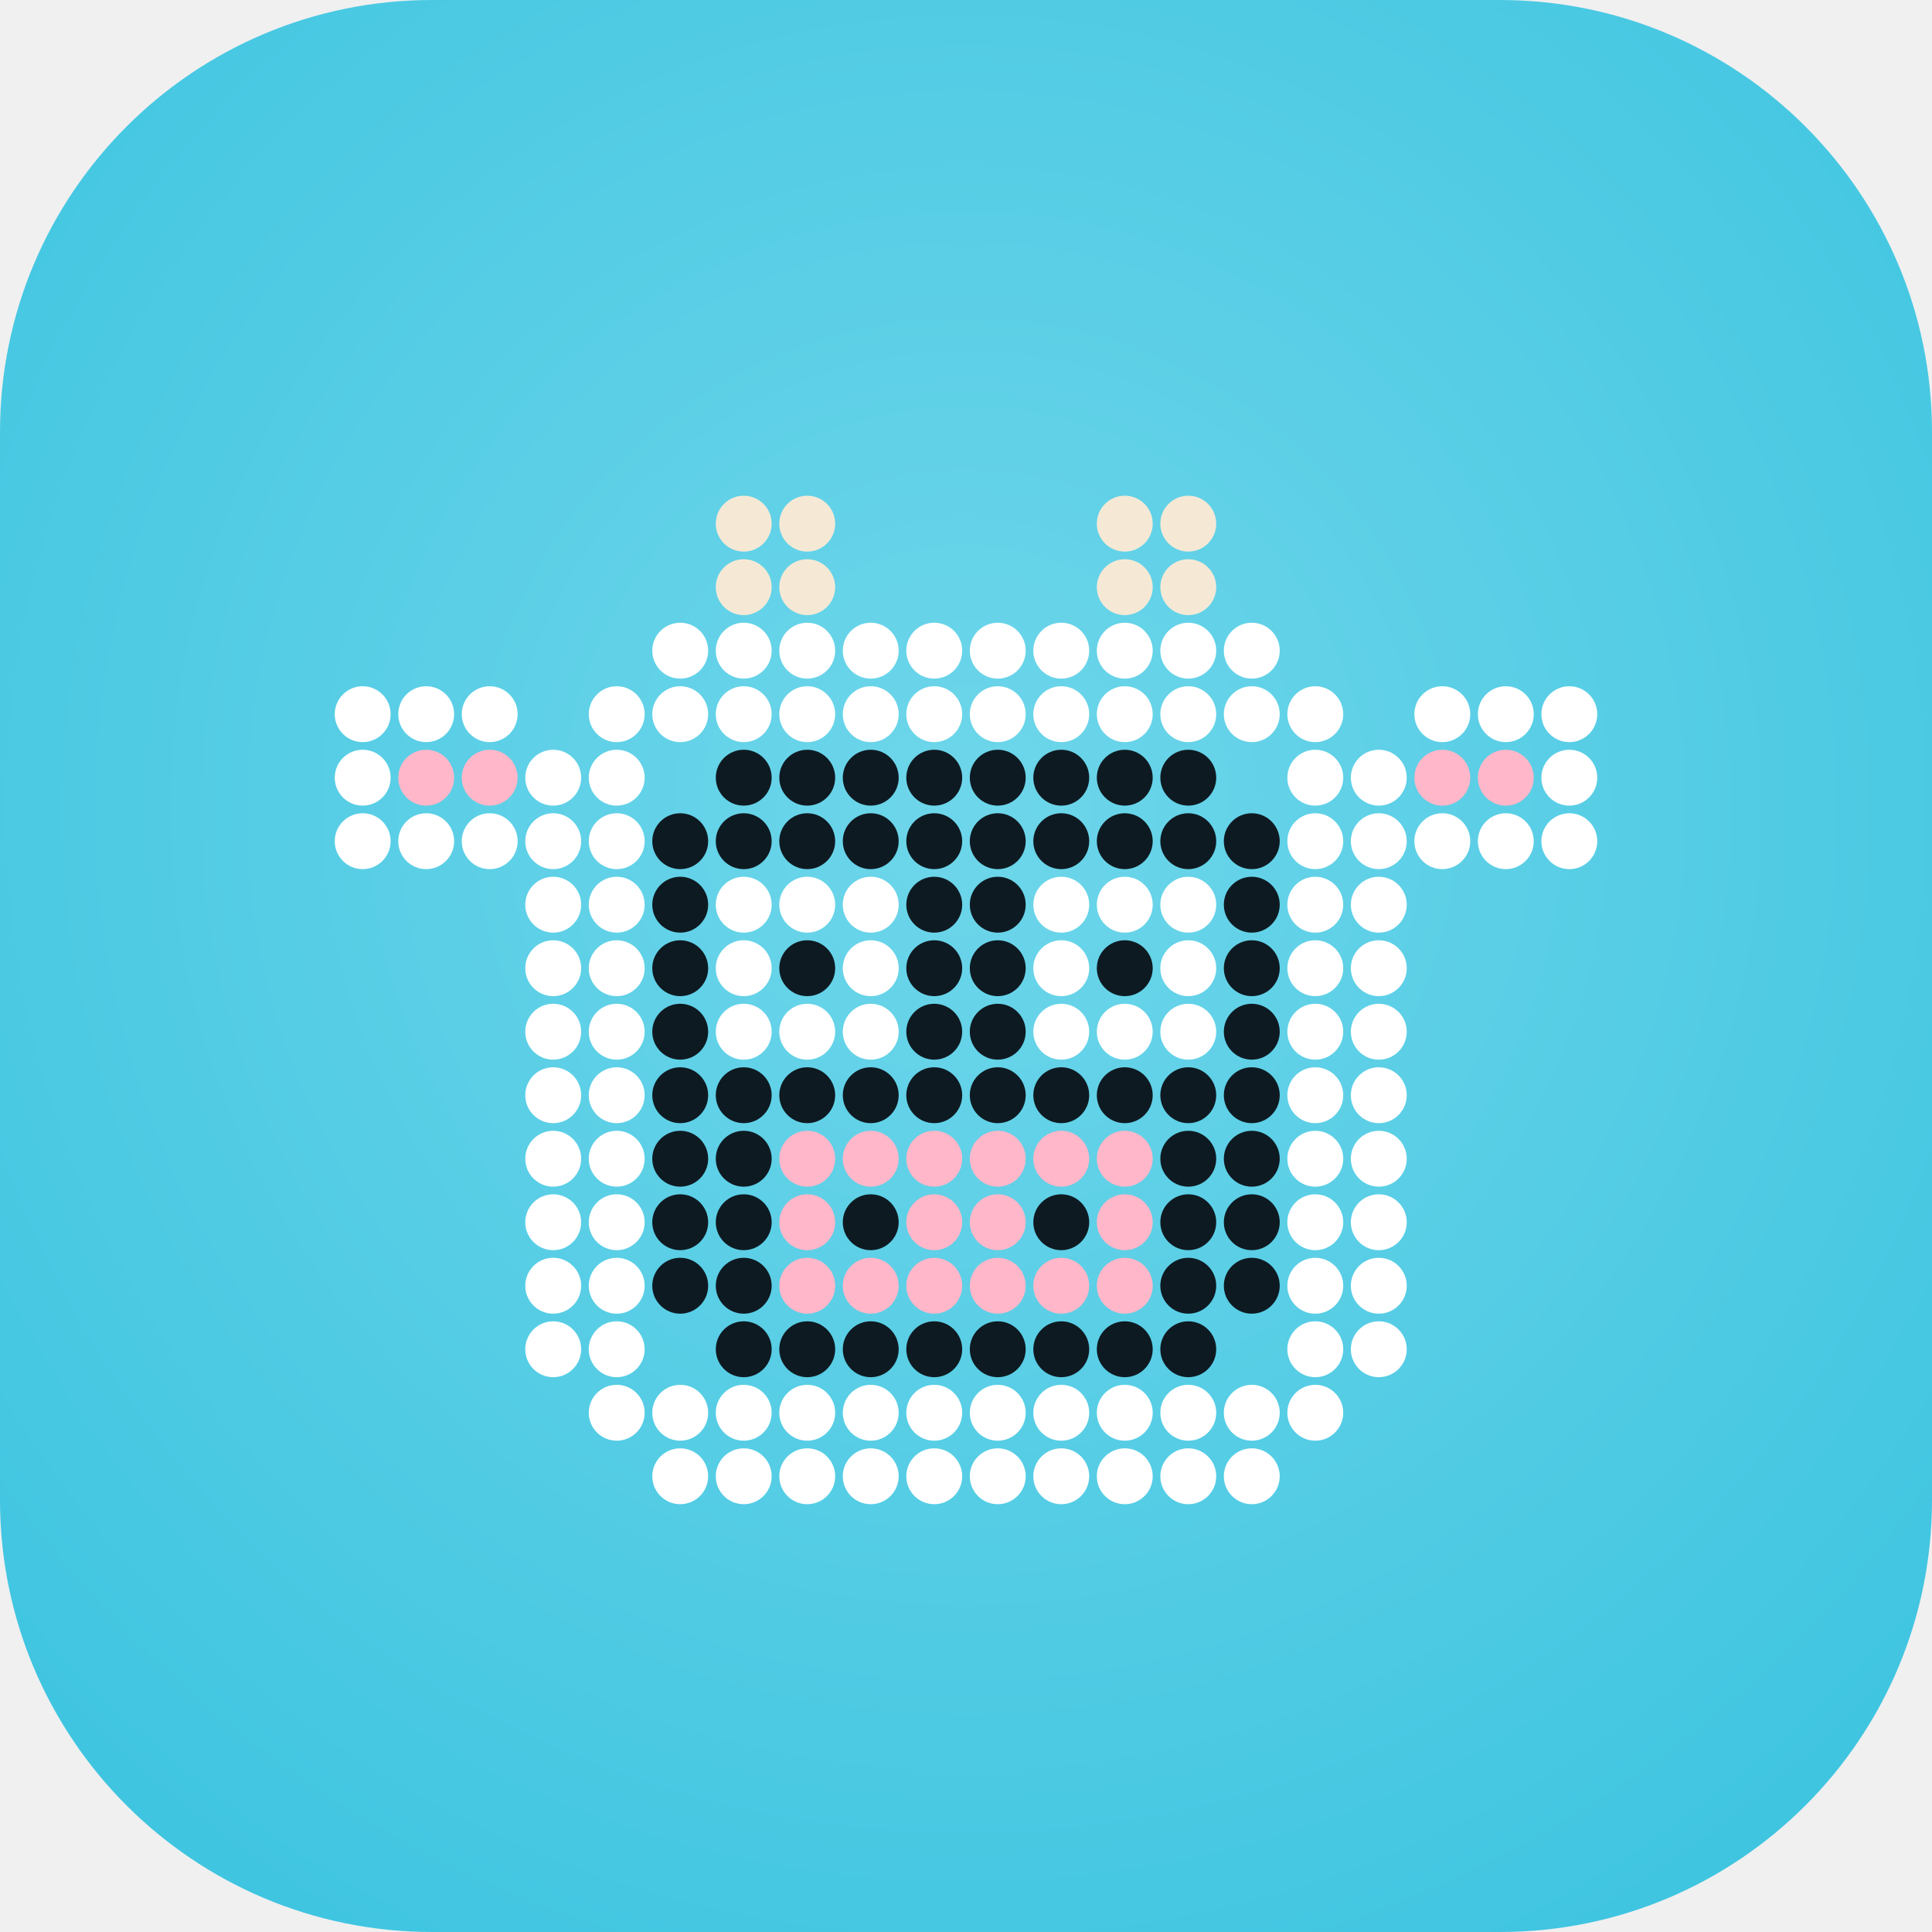
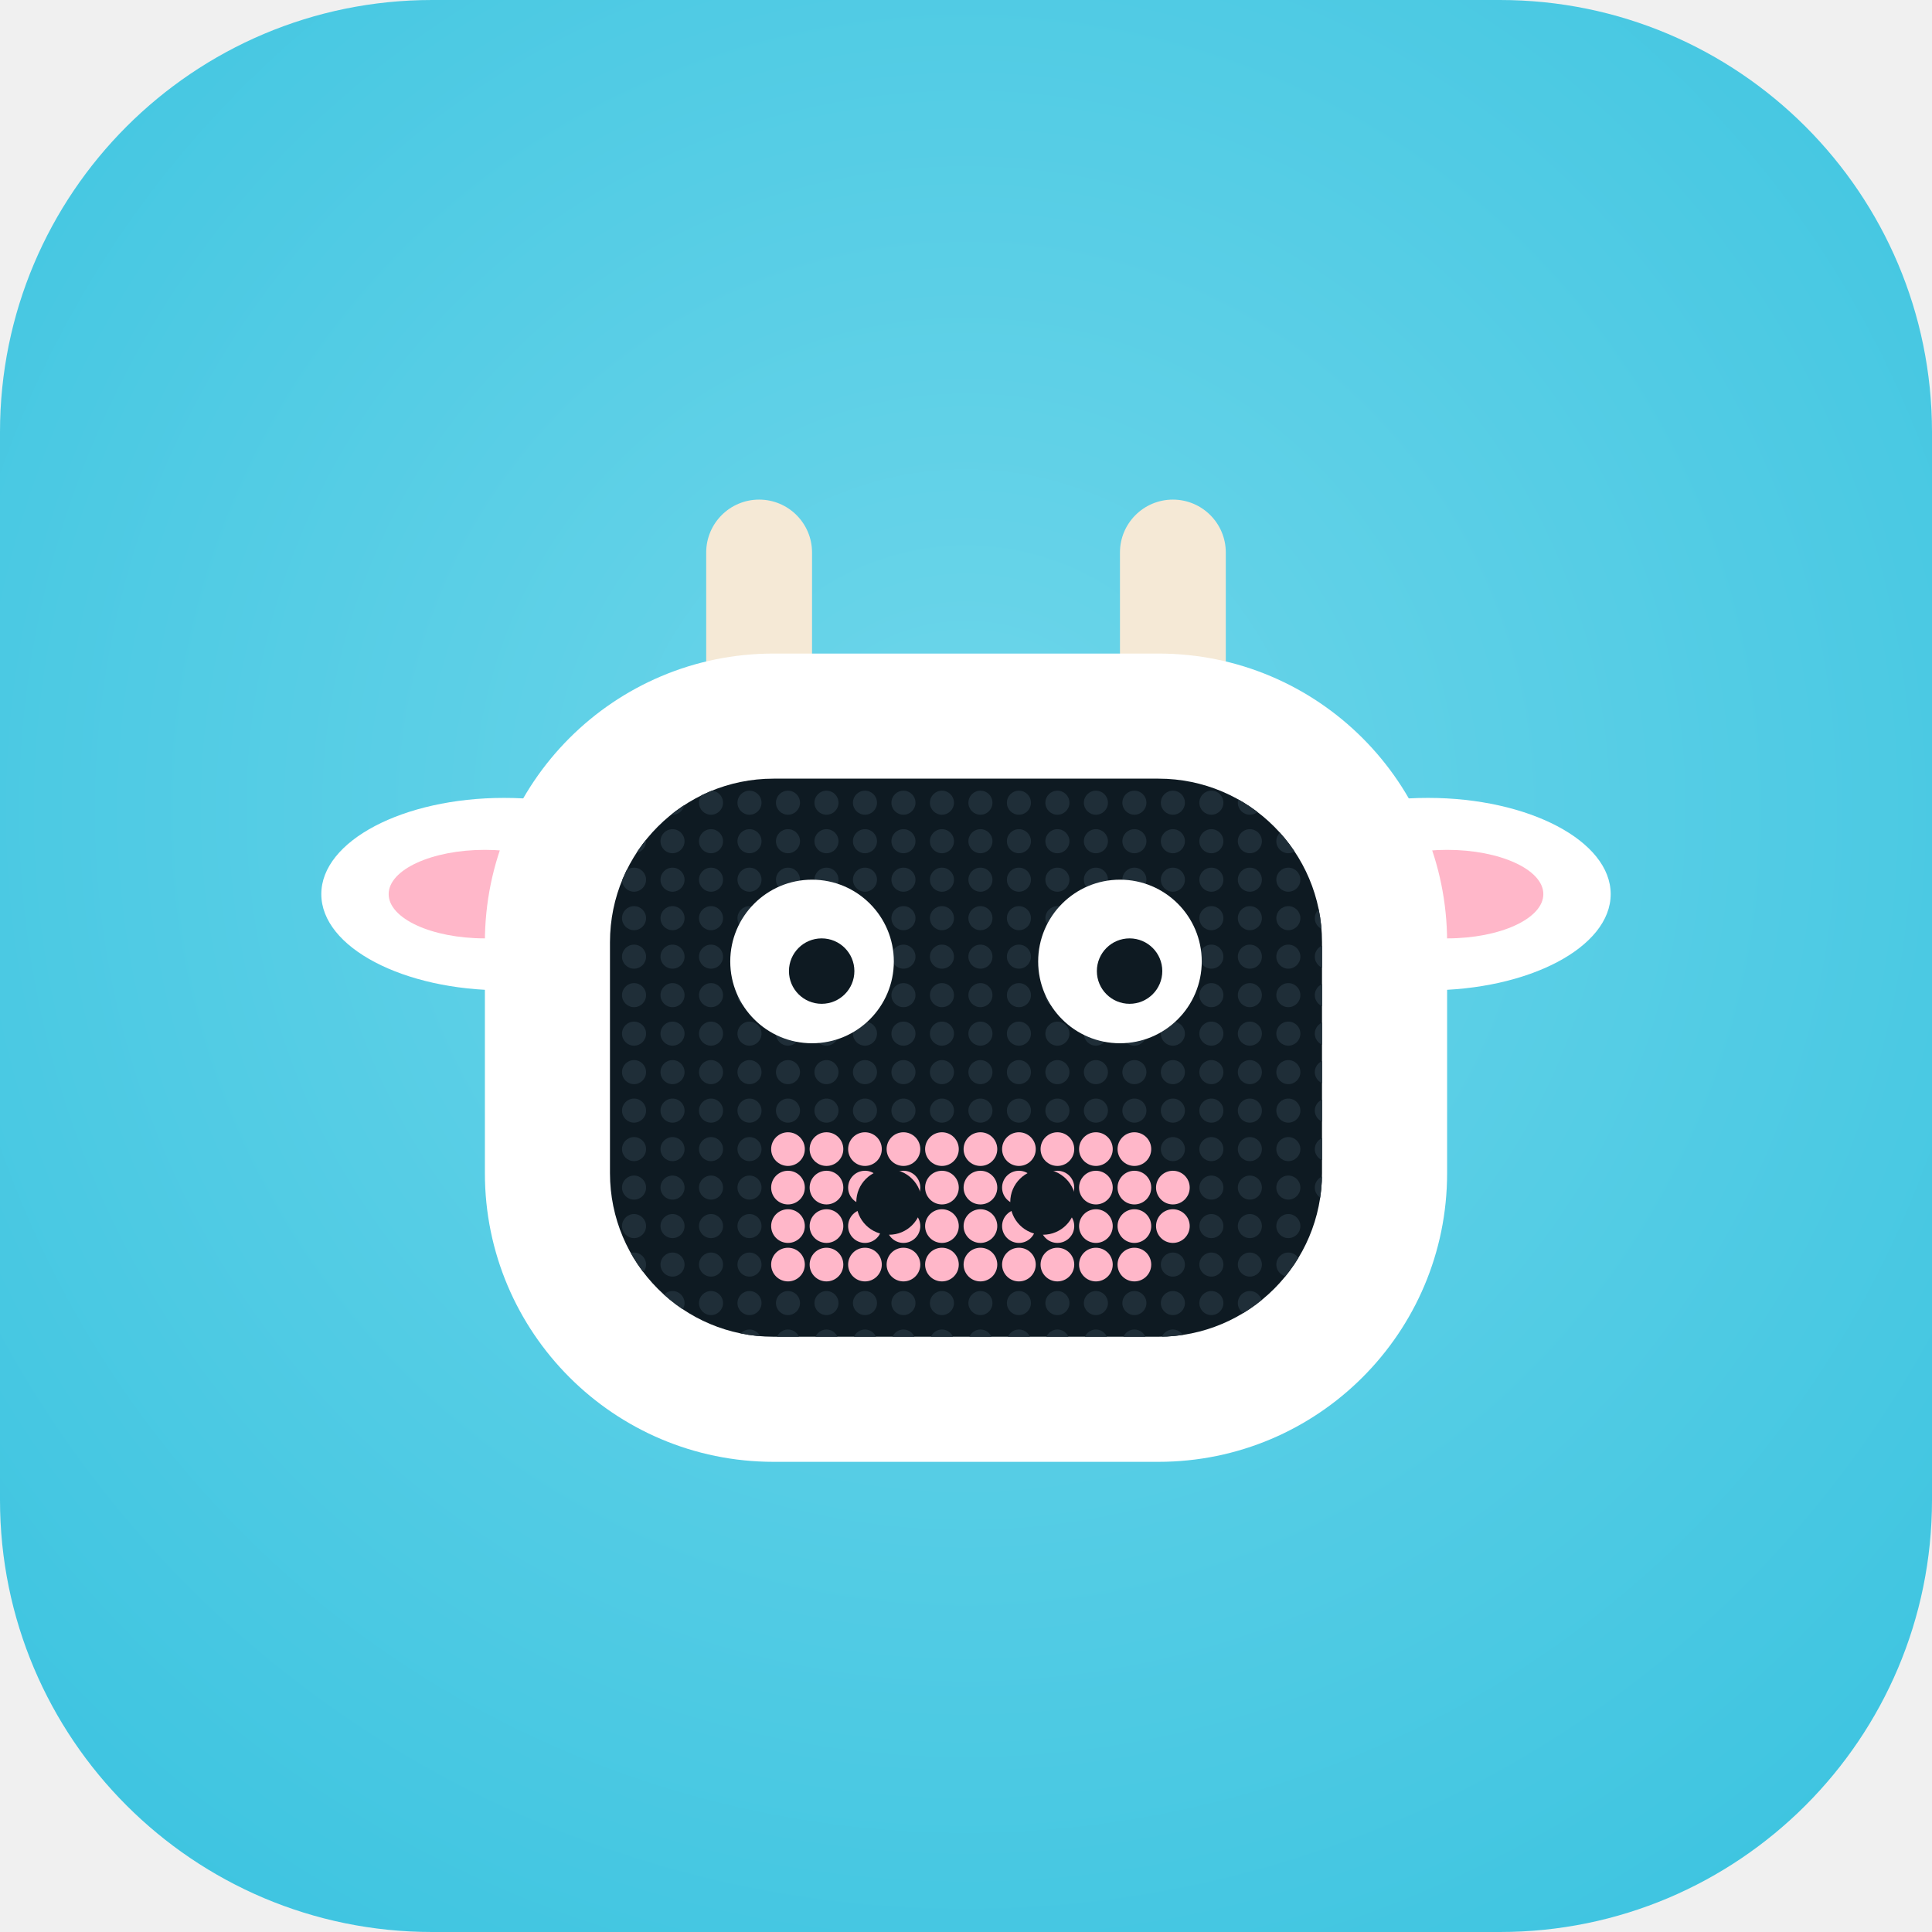
<svg xmlns="http://www.w3.org/2000/svg" viewBox="0 0 1024 1024" width="1024" height="1024">
  <defs>
    <radialGradient id="g" cx="50%" cy="42%" r="70%">
      <stop offset="0" stop-color="#6ED6EA" />
      <stop offset="1" stop-color="#3DC4E0" />
    </radialGradient>
  </defs>
  <rect width="1024" height="1024" rx="229" fill="url(#g)" />
-   <g transform="translate(175.40,260.72) scale(33.66)">
-     <circle cx="6.5" cy="0.5" r="0.44" fill="#F5E9D6" />
-     <circle cx="7.5" cy="0.5" r="0.44" fill="#F5E9D6" />
-     <circle cx="12.5" cy="0.5" r="0.44" fill="#F5E9D6" />
-     <circle cx="13.5" cy="0.5" r="0.44" fill="#F5E9D6" />
-     <circle cx="6.5" cy="1.5" r="0.44" fill="#F5E9D6" />
-     <circle cx="7.5" cy="1.5" r="0.44" fill="#F5E9D6" />
-     <circle cx="12.5" cy="1.5" r="0.44" fill="#F5E9D6" />
-     <circle cx="13.5" cy="1.5" r="0.44" fill="#F5E9D6" />
-     <circle cx="5.5" cy="2.5" r="0.44" fill="#FFFFFF" />
-     <circle cx="6.5" cy="2.5" r="0.44" fill="#FFFFFF" />
-     <circle cx="7.5" cy="2.5" r="0.44" fill="#FFFFFF" />
-     <circle cx="8.5" cy="2.5" r="0.44" fill="#FFFFFF" />
-     <circle cx="9.5" cy="2.5" r="0.44" fill="#FFFFFF" />
-     <circle cx="10.5" cy="2.5" r="0.44" fill="#FFFFFF" />
-     <circle cx="11.5" cy="2.5" r="0.44" fill="#FFFFFF" />
-     <circle cx="12.5" cy="2.5" r="0.44" fill="#FFFFFF" />
-     <circle cx="13.5" cy="2.5" r="0.44" fill="#FFFFFF" />
-     <circle cx="14.5" cy="2.5" r="0.44" fill="#FFFFFF" />
-     <circle cx="0.5" cy="3.5" r="0.44" fill="#FFFFFF" />
-     <circle cx="1.5" cy="3.5" r="0.44" fill="#FFFFFF" />
-     <circle cx="2.5" cy="3.5" r="0.44" fill="#FFFFFF" />
-     <circle cx="4.5" cy="3.5" r="0.44" fill="#FFFFFF" />
-     <circle cx="5.5" cy="3.5" r="0.44" fill="#FFFFFF" />
-     <circle cx="6.5" cy="3.5" r="0.44" fill="#FFFFFF" />
-     <circle cx="7.5" cy="3.5" r="0.44" fill="#FFFFFF" />
-     <circle cx="8.5" cy="3.5" r="0.44" fill="#FFFFFF" />
-     <circle cx="9.5" cy="3.5" r="0.44" fill="#FFFFFF" />
-     <circle cx="10.5" cy="3.5" r="0.44" fill="#FFFFFF" />
-     <circle cx="11.5" cy="3.5" r="0.44" fill="#FFFFFF" />
-     <circle cx="12.5" cy="3.5" r="0.44" fill="#FFFFFF" />
-     <circle cx="13.5" cy="3.5" r="0.44" fill="#FFFFFF" />
-     <circle cx="14.5" cy="3.5" r="0.44" fill="#FFFFFF" />
-     <circle cx="15.5" cy="3.5" r="0.44" fill="#FFFFFF" />
-     <circle cx="17.5" cy="3.5" r="0.44" fill="#FFFFFF" />
-     <circle cx="18.5" cy="3.5" r="0.44" fill="#FFFFFF" />
-     <circle cx="19.5" cy="3.5" r="0.44" fill="#FFFFFF" />
-     <circle cx="0.5" cy="4.5" r="0.44" fill="#FFFFFF" />
-     <circle cx="1.5" cy="4.5" r="0.44" fill="#FFB7C9" />
-     <circle cx="2.5" cy="4.5" r="0.44" fill="#FFB7C9" />
-     <circle cx="3.5" cy="4.5" r="0.44" fill="#FFFFFF" />
-     <circle cx="4.5" cy="4.5" r="0.44" fill="#FFFFFF" />
-     <circle cx="6.5" cy="4.5" r="0.44" fill="#0E1A22" />
-     <circle cx="7.5" cy="4.5" r="0.44" fill="#0E1A22" />
-     <circle cx="8.5" cy="4.5" r="0.44" fill="#0E1A22" />
-     <circle cx="9.5" cy="4.5" r="0.44" fill="#0E1A22" />
-     <circle cx="10.5" cy="4.5" r="0.44" fill="#0E1A22" />
-     <circle cx="11.5" cy="4.5" r="0.44" fill="#0E1A22" />
-     <circle cx="12.5" cy="4.5" r="0.44" fill="#0E1A22" />
-     <circle cx="13.5" cy="4.5" r="0.44" fill="#0E1A22" />
-     <circle cx="15.5" cy="4.5" r="0.44" fill="#FFFFFF" />
-     <circle cx="16.5" cy="4.5" r="0.44" fill="#FFFFFF" />
-     <circle cx="17.5" cy="4.5" r="0.44" fill="#FFB7C9" />
-     <circle cx="18.5" cy="4.5" r="0.44" fill="#FFB7C9" />
-     <circle cx="19.5" cy="4.5" r="0.44" fill="#FFFFFF" />
-     <circle cx="0.5" cy="5.5" r="0.44" fill="#FFFFFF" />
-     <circle cx="1.5" cy="5.5" r="0.44" fill="#FFFFFF" />
-     <circle cx="2.5" cy="5.5" r="0.44" fill="#FFFFFF" />
-     <circle cx="3.5" cy="5.5" r="0.44" fill="#FFFFFF" />
-     <circle cx="4.5" cy="5.5" r="0.44" fill="#FFFFFF" />
-     <circle cx="5.5" cy="5.5" r="0.44" fill="#0E1A22" />
-     <circle cx="6.5" cy="5.5" r="0.44" fill="#0E1A22" />
-     <circle cx="7.5" cy="5.5" r="0.44" fill="#0E1A22" />
-     <circle cx="8.5" cy="5.5" r="0.44" fill="#0E1A22" />
-     <circle cx="9.5" cy="5.5" r="0.44" fill="#0E1A22" />
-     <circle cx="10.5" cy="5.5" r="0.44" fill="#0E1A22" />
-     <circle cx="11.5" cy="5.5" r="0.44" fill="#0E1A22" />
-     <circle cx="12.5" cy="5.5" r="0.44" fill="#0E1A22" />
-     <circle cx="13.5" cy="5.5" r="0.44" fill="#0E1A22" />
-     <circle cx="14.5" cy="5.5" r="0.44" fill="#0E1A22" />
-     <circle cx="15.5" cy="5.5" r="0.44" fill="#FFFFFF" />
-     <circle cx="16.5" cy="5.5" r="0.44" fill="#FFFFFF" />
-     <circle cx="17.5" cy="5.5" r="0.44" fill="#FFFFFF" />
-     <circle cx="18.5" cy="5.5" r="0.44" fill="#FFFFFF" />
-     <circle cx="19.5" cy="5.5" r="0.44" fill="#FFFFFF" />
-     <circle cx="3.5" cy="6.5" r="0.44" fill="#FFFFFF" />
-     <circle cx="4.5" cy="6.5" r="0.44" fill="#FFFFFF" />
-     <circle cx="5.5" cy="6.5" r="0.44" fill="#0E1A22" />
-     <circle cx="6.5" cy="6.5" r="0.44" fill="#FFFFFF" />
-     <circle cx="7.5" cy="6.5" r="0.44" fill="#FFFFFF" />
-     <circle cx="8.5" cy="6.5" r="0.44" fill="#FFFFFF" />
-     <circle cx="9.5" cy="6.5" r="0.44" fill="#0E1A22" />
-     <circle cx="10.5" cy="6.5" r="0.44" fill="#0E1A22" />
-     <circle cx="11.5" cy="6.5" r="0.44" fill="#FFFFFF" />
-     <circle cx="12.5" cy="6.5" r="0.44" fill="#FFFFFF" />
-     <circle cx="13.5" cy="6.5" r="0.44" fill="#FFFFFF" />
-     <circle cx="14.5" cy="6.5" r="0.44" fill="#0E1A22" />
-     <circle cx="15.5" cy="6.5" r="0.44" fill="#FFFFFF" />
-     <circle cx="16.5" cy="6.5" r="0.44" fill="#FFFFFF" />
-     <circle cx="3.5" cy="7.5" r="0.44" fill="#FFFFFF" />
-     <circle cx="4.5" cy="7.5" r="0.44" fill="#FFFFFF" />
-     <circle cx="5.5" cy="7.5" r="0.44" fill="#0E1A22" />
-     <circle cx="6.5" cy="7.5" r="0.44" fill="#FFFFFF" />
-     <circle class="pupil" cx="7.5" cy="7.5" r="0.44" fill="#0E1A22" />
-     <circle cx="8.5" cy="7.5" r="0.44" fill="#FFFFFF" />
-     <circle cx="9.5" cy="7.5" r="0.44" fill="#0E1A22" />
-     <circle cx="10.5" cy="7.5" r="0.44" fill="#0E1A22" />
-     <circle cx="11.5" cy="7.5" r="0.44" fill="#FFFFFF" />
-     <circle class="pupil" cx="12.5" cy="7.5" r="0.44" fill="#0E1A22" />
-     <circle cx="13.5" cy="7.5" r="0.44" fill="#FFFFFF" />
-     <circle cx="14.5" cy="7.5" r="0.44" fill="#0E1A22" />
-     <circle cx="15.5" cy="7.5" r="0.44" fill="#FFFFFF" />
-     <circle cx="16.5" cy="7.5" r="0.44" fill="#FFFFFF" />
-     <circle cx="3.5" cy="8.5" r="0.44" fill="#FFFFFF" />
-     <circle cx="4.5" cy="8.5" r="0.44" fill="#FFFFFF" />
-     <circle cx="5.5" cy="8.5" r="0.44" fill="#0E1A22" />
-     <circle cx="6.5" cy="8.5" r="0.44" fill="#FFFFFF" />
-     <circle cx="7.5" cy="8.5" r="0.44" fill="#FFFFFF" />
-     <circle cx="8.5" cy="8.5" r="0.44" fill="#FFFFFF" />
-     <circle cx="9.5" cy="8.5" r="0.44" fill="#0E1A22" />
-     <circle cx="10.5" cy="8.5" r="0.44" fill="#0E1A22" />
-     <circle cx="11.5" cy="8.5" r="0.44" fill="#FFFFFF" />
-     <circle cx="12.5" cy="8.5" r="0.44" fill="#FFFFFF" />
-     <circle cx="13.5" cy="8.5" r="0.44" fill="#FFFFFF" />
-     <circle cx="14.5" cy="8.5" r="0.44" fill="#0E1A22" />
-     <circle cx="15.5" cy="8.5" r="0.44" fill="#FFFFFF" />
-     <circle cx="16.5" cy="8.5" r="0.44" fill="#FFFFFF" />
-     <circle cx="3.5" cy="9.5" r="0.44" fill="#FFFFFF" />
-     <circle cx="4.5" cy="9.5" r="0.44" fill="#FFFFFF" />
-     <circle cx="5.5" cy="9.5" r="0.44" fill="#0E1A22" />
-     <circle cx="6.5" cy="9.5" r="0.44" fill="#0E1A22" />
-     <circle cx="7.5" cy="9.5" r="0.44" fill="#0E1A22" />
-     <circle cx="8.5" cy="9.5" r="0.44" fill="#0E1A22" />
-     <circle cx="9.5" cy="9.5" r="0.44" fill="#0E1A22" />
-     <circle cx="10.5" cy="9.5" r="0.44" fill="#0E1A22" />
-     <circle cx="11.5" cy="9.5" r="0.44" fill="#0E1A22" />
-     <circle cx="12.5" cy="9.5" r="0.44" fill="#0E1A22" />
-     <circle cx="13.5" cy="9.5" r="0.44" fill="#0E1A22" />
-     <circle cx="14.5" cy="9.5" r="0.44" fill="#0E1A22" />
-     <circle cx="15.5" cy="9.5" r="0.44" fill="#FFFFFF" />
-     <circle cx="16.5" cy="9.5" r="0.44" fill="#FFFFFF" />
-     <circle cx="3.5" cy="10.5" r="0.44" fill="#FFFFFF" />
-     <circle cx="4.5" cy="10.5" r="0.44" fill="#FFFFFF" />
-     <circle cx="5.5" cy="10.5" r="0.44" fill="#0E1A22" />
-     <circle cx="6.5" cy="10.5" r="0.44" fill="#0E1A22" />
-     <circle cx="7.5" cy="10.5" r="0.44" fill="#FFB7C9" />
-     <circle cx="8.5" cy="10.5" r="0.44" fill="#FFB7C9" />
-     <circle cx="9.5" cy="10.5" r="0.44" fill="#FFB7C9" />
-     <circle cx="10.5" cy="10.5" r="0.44" fill="#FFB7C9" />
-     <circle cx="11.5" cy="10.5" r="0.44" fill="#FFB7C9" />
-     <circle cx="12.5" cy="10.5" r="0.44" fill="#FFB7C9" />
-     <circle cx="13.5" cy="10.5" r="0.44" fill="#0E1A22" />
-     <circle cx="14.5" cy="10.5" r="0.44" fill="#0E1A22" />
-     <circle cx="15.5" cy="10.5" r="0.44" fill="#FFFFFF" />
-     <circle cx="16.5" cy="10.5" r="0.44" fill="#FFFFFF" />
-     <circle cx="3.5" cy="11.5" r="0.44" fill="#FFFFFF" />
-     <circle cx="4.5" cy="11.5" r="0.44" fill="#FFFFFF" />
-     <circle cx="5.5" cy="11.5" r="0.44" fill="#0E1A22" />
-     <circle cx="6.5" cy="11.5" r="0.44" fill="#0E1A22" />
-     <circle cx="7.5" cy="11.5" r="0.44" fill="#FFB7C9" />
-     <circle cx="8.5" cy="11.5" r="0.44" fill="#0E1A22" />
-     <circle cx="9.5" cy="11.5" r="0.44" fill="#FFB7C9" />
-     <circle cx="10.5" cy="11.5" r="0.44" fill="#FFB7C9" />
-     <circle cx="11.5" cy="11.5" r="0.44" fill="#0E1A22" />
-     <circle cx="12.5" cy="11.5" r="0.44" fill="#FFB7C9" />
-     <circle cx="13.5" cy="11.5" r="0.44" fill="#0E1A22" />
-     <circle cx="14.5" cy="11.5" r="0.44" fill="#0E1A22" />
-     <circle cx="15.5" cy="11.5" r="0.44" fill="#FFFFFF" />
-     <circle cx="16.5" cy="11.5" r="0.44" fill="#FFFFFF" />
-     <circle cx="3.5" cy="12.5" r="0.44" fill="#FFFFFF" />
-     <circle cx="4.5" cy="12.5" r="0.44" fill="#FFFFFF" />
-     <circle cx="5.5" cy="12.5" r="0.44" fill="#0E1A22" />
-     <circle cx="6.5" cy="12.5" r="0.44" fill="#0E1A22" />
-     <circle cx="7.5" cy="12.5" r="0.44" fill="#FFB7C9" />
-     <circle cx="8.5" cy="12.5" r="0.44" fill="#FFB7C9" />
-     <circle cx="9.5" cy="12.5" r="0.44" fill="#FFB7C9" />
-     <circle cx="10.5" cy="12.5" r="0.44" fill="#FFB7C9" />
-     <circle cx="11.5" cy="12.5" r="0.44" fill="#FFB7C9" />
-     <circle cx="12.5" cy="12.5" r="0.44" fill="#FFB7C9" />
-     <circle cx="13.5" cy="12.5" r="0.44" fill="#0E1A22" />
-     <circle cx="14.5" cy="12.5" r="0.44" fill="#0E1A22" />
-     <circle cx="15.5" cy="12.5" r="0.44" fill="#FFFFFF" />
-     <circle cx="16.5" cy="12.5" r="0.44" fill="#FFFFFF" />
-     <circle cx="3.5" cy="13.5" r="0.44" fill="#FFFFFF" />
-     <circle cx="4.5" cy="13.5" r="0.44" fill="#FFFFFF" />
-     <circle cx="6.5" cy="13.5" r="0.44" fill="#0E1A22" />
-     <circle cx="7.5" cy="13.5" r="0.44" fill="#0E1A22" />
-     <circle cx="8.5" cy="13.5" r="0.44" fill="#0E1A22" />
-     <circle cx="9.5" cy="13.5" r="0.44" fill="#0E1A22" />
-     <circle cx="10.5" cy="13.5" r="0.44" fill="#0E1A22" />
-     <circle cx="11.5" cy="13.5" r="0.44" fill="#0E1A22" />
-     <circle cx="12.5" cy="13.5" r="0.44" fill="#0E1A22" />
-     <circle cx="13.5" cy="13.5" r="0.44" fill="#0E1A22" />
-     <circle cx="15.5" cy="13.5" r="0.44" fill="#FFFFFF" />
-     <circle cx="16.5" cy="13.5" r="0.44" fill="#FFFFFF" />
-     <circle cx="4.5" cy="14.5" r="0.44" fill="#FFFFFF" />
-     <circle cx="5.5" cy="14.5" r="0.44" fill="#FFFFFF" />
-     <circle cx="6.5" cy="14.5" r="0.44" fill="#FFFFFF" />
-     <circle cx="7.5" cy="14.5" r="0.44" fill="#FFFFFF" />
-     <circle cx="8.5" cy="14.5" r="0.44" fill="#FFFFFF" />
-     <circle cx="9.5" cy="14.5" r="0.44" fill="#FFFFFF" />
-     <circle cx="10.5" cy="14.5" r="0.44" fill="#FFFFFF" />
-     <circle cx="11.5" cy="14.5" r="0.44" fill="#FFFFFF" />
-     <circle cx="12.5" cy="14.5" r="0.44" fill="#FFFFFF" />
-     <circle cx="13.5" cy="14.5" r="0.44" fill="#FFFFFF" />
-     <circle cx="14.5" cy="14.5" r="0.44" fill="#FFFFFF" />
-     <circle cx="15.5" cy="14.5" r="0.44" fill="#FFFFFF" />
-     <circle cx="5.5" cy="15.5" r="0.44" fill="#FFFFFF" />
-     <circle cx="6.5" cy="15.5" r="0.44" fill="#FFFFFF" />
-     <circle cx="7.5" cy="15.5" r="0.44" fill="#FFFFFF" />
-     <circle cx="8.5" cy="15.5" r="0.44" fill="#FFFFFF" />
-     <circle cx="9.5" cy="15.5" r="0.44" fill="#FFFFFF" />
-     <circle cx="10.5" cy="15.5" r="0.44" fill="#FFFFFF" />
-     <circle cx="11.5" cy="15.5" r="0.44" fill="#FFFFFF" />
-     <circle cx="12.5" cy="15.5" r="0.44" fill="#FFFFFF" />
-     <circle cx="13.5" cy="15.5" r="0.44" fill="#FFFFFF" />
-     <circle cx="14.5" cy="15.5" r="0.44" fill="#FFFFFF" />
+   <g transform="translate(165.20,244.40) scale(5.1)">
+     <rect x="41" y="4" width="11" height="24" rx="5.5" fill="#F5E9D6" />
+     <rect x="84" y="4" width="11" height="24" rx="5.5" fill="#F5E9D6" />
+     <ellipse cx="20" cy="45" rx="19" ry="10" fill="#FFFFFF" />
+     <ellipse cx="18" cy="45" rx="10" ry="4.6" fill="#FFB7C9" />
+     <ellipse cx="116" cy="45" rx="19" ry="10" fill="#FFFFFF" />
+     <ellipse cx="118" cy="45" rx="10" ry="4.6" fill="#FFB7C9" />
+     <rect x="18" y="20" width="100" height="84" rx="30" fill="#FFFFFF" />
+     <clipPath id="f">
+       <rect x="31" y="33" width="74" height="58" rx="17" />
+     </clipPath>
+     <rect x="31" y="33" width="74" height="58" rx="17" fill="#0E1A22" />
+     <g clip-path="url(#f)">
+       <circle cx="33.5" cy="35.5" r="1.25" fill="#1F2E38" />
+       <circle cx="37.5" cy="35.5" r="1.25" fill="#1F2E38" />
+       <circle cx="41.5" cy="35.5" r="1.25" fill="#1F2E38" />
+       <circle cx="45.5" cy="35.5" r="1.25" fill="#1F2E38" />
+       <circle cx="49.5" cy="35.5" r="1.25" fill="#1F2E38" />
+       <circle cx="53.5" cy="35.5" r="1.25" fill="#1F2E38" />
+       <circle cx="57.5" cy="35.5" r="1.25" fill="#1F2E38" />
+       <circle cx="61.5" cy="35.5" r="1.25" fill="#1F2E38" />
+       <circle cx="65.5" cy="35.5" r="1.25" fill="#1F2E38" />
+       <circle cx="69.5" cy="35.5" r="1.25" fill="#1F2E38" />
+       <circle cx="73.5" cy="35.5" r="1.25" fill="#1F2E38" />
+       <circle cx="77.5" cy="35.5" r="1.25" fill="#1F2E38" />
+       <circle cx="81.5" cy="35.5" r="1.25" fill="#1F2E38" />
+       <circle cx="85.5" cy="35.5" r="1.25" fill="#1F2E38" />
+       <circle cx="89.5" cy="35.5" r="1.25" fill="#1F2E38" />
+       <circle cx="93.5" cy="35.5" r="1.25" fill="#1F2E38" />
+       <circle cx="97.5" cy="35.5" r="1.25" fill="#1F2E38" />
+       <circle cx="101.5" cy="35.5" r="1.25" fill="#1F2E38" />
+       <circle cx="105.5" cy="35.5" r="1.25" fill="#1F2E38" />
+       <circle cx="33.5" cy="39.5" r="1.25" fill="#1F2E38" />
+       <circle cx="37.5" cy="39.5" r="1.25" fill="#1F2E38" />
+       <circle cx="41.5" cy="39.5" r="1.25" fill="#1F2E38" />
+       <circle cx="45.5" cy="39.5" r="1.25" fill="#1F2E38" />
+       <circle cx="49.5" cy="39.5" r="1.25" fill="#1F2E38" />
+       <circle cx="53.5" cy="39.5" r="1.25" fill="#1F2E38" />
+       <circle cx="57.5" cy="39.5" r="1.25" fill="#1F2E38" />
+       <circle cx="61.5" cy="39.5" r="1.25" fill="#1F2E38" />
+       <circle cx="65.5" cy="39.5" r="1.25" fill="#1F2E38" />
+       <circle cx="69.5" cy="39.5" r="1.25" fill="#1F2E38" />
+       <circle cx="73.5" cy="39.5" r="1.25" fill="#1F2E38" />
+       <circle cx="77.5" cy="39.5" r="1.25" fill="#1F2E38" />
+       <circle cx="81.5" cy="39.5" r="1.25" fill="#1F2E38" />
+       <circle cx="85.5" cy="39.5" r="1.25" fill="#1F2E38" />
+       <circle cx="89.5" cy="39.5" r="1.25" fill="#1F2E38" />
+       <circle cx="93.5" cy="39.5" r="1.25" fill="#1F2E38" />
+       <circle cx="97.5" cy="39.5" r="1.25" fill="#1F2E38" />
+       <circle cx="101.5" cy="39.5" r="1.25" fill="#1F2E38" />
+       <circle cx="105.5" cy="39.5" r="1.25" fill="#1F2E38" />
+       <circle cx="33.5" cy="43.5" r="1.25" fill="#1F2E38" />
+       <circle cx="37.5" cy="43.5" r="1.25" fill="#1F2E38" />
+       <circle cx="41.5" cy="43.5" r="1.25" fill="#1F2E38" />
+       <circle cx="45.5" cy="43.5" r="1.25" fill="#1F2E38" />
+       <circle cx="49.5" cy="43.5" r="1.25" fill="#1F2E38" />
+       <circle cx="53.5" cy="43.5" r="1.25" fill="#1F2E38" />
+       <circle cx="57.5" cy="43.5" r="1.25" fill="#1F2E38" />
+       <circle cx="61.5" cy="43.5" r="1.25" fill="#1F2E38" />
+       <circle cx="65.5" cy="43.5" r="1.25" fill="#1F2E38" />
+       <circle cx="69.5" cy="43.5" r="1.25" fill="#1F2E38" />
+       <circle cx="73.5" cy="43.5" r="1.25" fill="#1F2E38" />
+       <circle cx="77.5" cy="43.5" r="1.25" fill="#1F2E38" />
+       <circle cx="81.5" cy="43.5" r="1.25" fill="#1F2E38" />
+       <circle cx="85.5" cy="43.5" r="1.25" fill="#1F2E38" />
+       <circle cx="89.5" cy="43.5" r="1.25" fill="#1F2E38" />
+       <circle cx="93.5" cy="43.5" r="1.25" fill="#1F2E38" />
+       <circle cx="97.5" cy="43.5" r="1.25" fill="#1F2E38" />
+       <circle cx="101.5" cy="43.5" r="1.25" fill="#1F2E38" />
+       <circle cx="105.5" cy="43.5" r="1.25" fill="#1F2E38" />
+       <circle cx="33.5" cy="47.5" r="1.25" fill="#1F2E38" />
+       <circle cx="37.5" cy="47.5" r="1.25" fill="#1F2E38" />
+       <circle cx="41.5" cy="47.5" r="1.25" fill="#1F2E38" />
+       <circle cx="45.5" cy="47.5" r="1.25" fill="#1F2E38" />
+       <circle cx="49.5" cy="47.5" r="1.25" fill="#1F2E38" />
+       <circle cx="53.5" cy="47.5" r="1.25" fill="#1F2E38" />
+       <circle cx="57.5" cy="47.5" r="1.25" fill="#1F2E38" />
+       <circle cx="61.5" cy="47.5" r="1.25" fill="#1F2E38" />
+       <circle cx="65.5" cy="47.5" r="1.25" fill="#1F2E38" />
+       <circle cx="69.5" cy="47.5" r="1.25" fill="#1F2E38" />
+       <circle cx="73.5" cy="47.5" r="1.25" fill="#1F2E38" />
+       <circle cx="77.5" cy="47.5" r="1.25" fill="#1F2E38" />
+       <circle cx="81.5" cy="47.5" r="1.25" fill="#1F2E38" />
+       <circle cx="85.5" cy="47.5" r="1.25" fill="#1F2E38" />
+       <circle cx="89.5" cy="47.5" r="1.25" fill="#1F2E38" />
+       <circle cx="93.5" cy="47.5" r="1.25" fill="#1F2E38" />
+       <circle cx="97.5" cy="47.5" r="1.25" fill="#1F2E38" />
+       <circle cx="101.5" cy="47.5" r="1.25" fill="#1F2E38" />
+       <circle cx="105.5" cy="47.5" r="1.25" fill="#1F2E38" />
+       <circle cx="33.5" cy="51.5" r="1.25" fill="#1F2E38" />
+       <circle cx="37.5" cy="51.5" r="1.25" fill="#1F2E38" />
+       <circle cx="41.5" cy="51.5" r="1.25" fill="#1F2E38" />
+       <circle cx="45.5" cy="51.5" r="1.25" fill="#1F2E38" />
+       <circle cx="49.5" cy="51.5" r="1.25" fill="#1F2E38" />
+       <circle cx="53.5" cy="51.5" r="1.25" fill="#1F2E38" />
+       <circle cx="57.5" cy="51.5" r="1.25" fill="#1F2E38" />
+       <circle cx="61.5" cy="51.5" r="1.25" fill="#1F2E38" />
+       <circle cx="65.5" cy="51.5" r="1.25" fill="#1F2E38" />
+       <circle cx="69.5" cy="51.5" r="1.25" fill="#1F2E38" />
+       <circle cx="73.5" cy="51.5" r="1.25" fill="#1F2E38" />
+       <circle cx="77.5" cy="51.5" r="1.25" fill="#1F2E38" />
+       <circle cx="81.5" cy="51.5" r="1.25" fill="#1F2E38" />
+       <circle cx="85.5" cy="51.5" r="1.25" fill="#1F2E38" />
+       <circle cx="89.5" cy="51.5" r="1.25" fill="#1F2E38" />
+       <circle cx="93.5" cy="51.5" r="1.25" fill="#1F2E38" />
+       <circle cx="97.5" cy="51.5" r="1.25" fill="#1F2E38" />
+       <circle cx="101.5" cy="51.5" r="1.25" fill="#1F2E38" />
+       <circle cx="105.5" cy="51.5" r="1.25" fill="#1F2E38" />
+       <circle cx="33.5" cy="55.5" r="1.25" fill="#1F2E38" />
+       <circle cx="37.5" cy="55.5" r="1.25" fill="#1F2E38" />
+       <circle cx="41.5" cy="55.5" r="1.25" fill="#1F2E38" />
+       <circle cx="45.5" cy="55.5" r="1.25" fill="#1F2E38" />
+       <circle cx="49.5" cy="55.5" r="1.25" fill="#1F2E38" />
+       <circle cx="53.5" cy="55.5" r="1.25" fill="#1F2E38" />
+       <circle cx="57.5" cy="55.5" r="1.25" fill="#1F2E38" />
+       <circle cx="61.5" cy="55.5" r="1.25" fill="#1F2E38" />
+       <circle cx="65.5" cy="55.5" r="1.25" fill="#1F2E38" />
+       <circle cx="69.5" cy="55.5" r="1.25" fill="#1F2E38" />
+       <circle cx="73.5" cy="55.5" r="1.25" fill="#1F2E38" />
+       <circle cx="77.5" cy="55.5" r="1.25" fill="#1F2E38" />
+       <circle cx="81.5" cy="55.5" r="1.25" fill="#1F2E38" />
+       <circle cx="85.5" cy="55.5" r="1.25" fill="#1F2E38" />
+       <circle cx="89.5" cy="55.5" r="1.25" fill="#1F2E38" />
+       <circle cx="93.5" cy="55.5" r="1.25" fill="#1F2E38" />
+       <circle cx="97.5" cy="55.5" r="1.25" fill="#1F2E38" />
+       <circle cx="101.5" cy="55.5" r="1.25" fill="#1F2E38" />
+       <circle cx="105.5" cy="55.5" r="1.25" fill="#1F2E38" />
+       <circle cx="33.5" cy="59.5" r="1.25" fill="#1F2E38" />
+       <circle cx="37.5" cy="59.5" r="1.25" fill="#1F2E38" />
+       <circle cx="41.5" cy="59.5" r="1.25" fill="#1F2E38" />
+       <circle cx="45.5" cy="59.5" r="1.25" fill="#1F2E38" />
+       <circle cx="49.5" cy="59.5" r="1.25" fill="#1F2E38" />
+       <circle cx="53.5" cy="59.5" r="1.25" fill="#1F2E38" />
+       <circle cx="57.5" cy="59.5" r="1.25" fill="#1F2E38" />
+       <circle cx="61.5" cy="59.5" r="1.25" fill="#1F2E38" />
+       <circle cx="65.5" cy="59.5" r="1.25" fill="#1F2E38" />
+       <circle cx="69.5" cy="59.5" r="1.25" fill="#1F2E38" />
+       <circle cx="73.5" cy="59.5" r="1.25" fill="#1F2E38" />
+       <circle cx="77.5" cy="59.5" r="1.25" fill="#1F2E38" />
+       <circle cx="81.5" cy="59.5" r="1.25" fill="#1F2E38" />
+       <circle cx="85.5" cy="59.5" r="1.25" fill="#1F2E38" />
+       <circle cx="89.5" cy="59.5" r="1.25" fill="#1F2E38" />
+       <circle cx="93.5" cy="59.5" r="1.25" fill="#1F2E38" />
+       <circle cx="97.5" cy="59.5" r="1.25" fill="#1F2E38" />
+       <circle cx="101.5" cy="59.5" r="1.25" fill="#1F2E38" />
+       <circle cx="105.5" cy="59.5" r="1.25" fill="#1F2E38" />
+       <circle cx="33.5" cy="63.5" r="1.25" fill="#1F2E38" />
+       <circle cx="37.5" cy="63.5" r="1.25" fill="#1F2E38" />
+       <circle cx="41.5" cy="63.5" r="1.25" fill="#1F2E38" />
+       <circle cx="45.5" cy="63.5" r="1.25" fill="#1F2E38" />
+       <circle cx="49.5" cy="63.5" r="1.25" fill="#1F2E38" />
+       <circle cx="53.5" cy="63.5" r="1.25" fill="#1F2E38" />
+       <circle cx="57.5" cy="63.5" r="1.25" fill="#1F2E38" />
+       <circle cx="61.5" cy="63.5" r="1.25" fill="#1F2E38" />
+       <circle cx="65.5" cy="63.5" r="1.25" fill="#1F2E38" />
+       <circle cx="69.5" cy="63.5" r="1.25" fill="#1F2E38" />
+       <circle cx="73.5" cy="63.5" r="1.25" fill="#1F2E38" />
+       <circle cx="77.5" cy="63.5" r="1.25" fill="#1F2E38" />
+       <circle cx="81.5" cy="63.5" r="1.25" fill="#1F2E38" />
+       <circle cx="85.5" cy="63.5" r="1.25" fill="#1F2E38" />
+       <circle cx="89.5" cy="63.5" r="1.25" fill="#1F2E38" />
+       <circle cx="93.5" cy="63.5" r="1.25" fill="#1F2E38" />
+       <circle cx="97.5" cy="63.5" r="1.25" fill="#1F2E38" />
+       <circle cx="101.5" cy="63.5" r="1.25" fill="#1F2E38" />
+       <circle cx="105.5" cy="63.5" r="1.25" fill="#1F2E38" />
+       <circle cx="33.5" cy="67.5" r="1.25" fill="#1F2E38" />
+       <circle cx="37.5" cy="67.5" r="1.25" fill="#1F2E38" />
+       <circle cx="41.5" cy="67.5" r="1.25" fill="#1F2E38" />
+       <circle cx="45.5" cy="67.5" r="1.25" fill="#1F2E38" />
+       <circle cx="49.5" cy="67.5" r="1.25" fill="#1F2E38" />
+       <circle cx="53.5" cy="67.5" r="1.25" fill="#1F2E38" />
+       <circle cx="57.5" cy="67.5" r="1.25" fill="#1F2E38" />
+       <circle cx="61.5" cy="67.5" r="1.25" fill="#1F2E38" />
+       <circle cx="65.5" cy="67.5" r="1.25" fill="#1F2E38" />
+       <circle cx="69.5" cy="67.5" r="1.25" fill="#1F2E38" />
+       <circle cx="73.5" cy="67.5" r="1.25" fill="#1F2E38" />
+       <circle cx="77.5" cy="67.5" r="1.25" fill="#1F2E38" />
+       <circle cx="81.5" cy="67.5" r="1.25" fill="#1F2E38" />
+       <circle cx="85.5" cy="67.5" r="1.25" fill="#1F2E38" />
+       <circle cx="89.5" cy="67.5" r="1.25" fill="#1F2E38" />
+       <circle cx="93.5" cy="67.5" r="1.25" fill="#1F2E38" />
+       <circle cx="97.5" cy="67.5" r="1.25" fill="#1F2E38" />
+       <circle cx="101.5" cy="67.5" r="1.25" fill="#1F2E38" />
+       <circle cx="105.5" cy="67.5" r="1.25" fill="#1F2E38" />
+       <circle cx="33.5" cy="71.5" r="1.25" fill="#1F2E38" />
+       <circle cx="37.5" cy="71.5" r="1.25" fill="#1F2E38" />
+       <circle cx="41.5" cy="71.5" r="1.25" fill="#1F2E38" />
+       <circle cx="45.5" cy="71.5" r="1.25" fill="#1F2E38" />
+       <circle cx="49.5" cy="71.5" r="1.75" fill="#FFB7C9" />
+       <circle cx="53.5" cy="71.5" r="1.75" fill="#FFB7C9" />
+       <circle cx="57.5" cy="71.5" r="1.75" fill="#FFB7C9" />
+       <circle cx="61.5" cy="71.5" r="1.75" fill="#FFB7C9" />
+       <circle cx="65.5" cy="71.5" r="1.75" fill="#FFB7C9" />
+       <circle cx="69.5" cy="71.5" r="1.75" fill="#FFB7C9" />
+       <circle cx="73.5" cy="71.5" r="1.75" fill="#FFB7C9" />
+       <circle cx="77.5" cy="71.5" r="1.75" fill="#FFB7C9" />
+       <circle cx="81.5" cy="71.5" r="1.75" fill="#FFB7C9" />
+       <circle cx="85.5" cy="71.5" r="1.75" fill="#FFB7C9" />
+       <circle cx="89.5" cy="71.5" r="1.25" fill="#1F2E38" />
+       <circle cx="93.5" cy="71.5" r="1.25" fill="#1F2E38" />
+       <circle cx="97.5" cy="71.5" r="1.25" fill="#1F2E38" />
+       <circle cx="101.5" cy="71.5" r="1.25" fill="#1F2E38" />
+       <circle cx="105.5" cy="71.5" r="1.25" fill="#1F2E38" />
+       <circle cx="33.5" cy="75.5" r="1.25" fill="#1F2E38" />
+       <circle cx="37.5" cy="75.5" r="1.25" fill="#1F2E38" />
+       <circle cx="41.5" cy="75.5" r="1.25" fill="#1F2E38" />
+       <circle cx="45.5" cy="75.5" r="1.25" fill="#1F2E38" />
+       <circle cx="49.5" cy="75.5" r="1.75" fill="#FFB7C9" />
+       <circle cx="53.5" cy="75.5" r="1.75" fill="#FFB7C9" />
+       <circle cx="57.5" cy="75.5" r="1.75" fill="#FFB7C9" />
+       <circle cx="61.5" cy="75.5" r="1.75" fill="#FFB7C9" />
+       <circle cx="65.5" cy="75.5" r="1.75" fill="#FFB7C9" />
+       <circle cx="69.5" cy="75.5" r="1.75" fill="#FFB7C9" />
+       <circle cx="73.5" cy="75.5" r="1.75" fill="#FFB7C9" />
+       <circle cx="77.5" cy="75.5" r="1.75" fill="#FFB7C9" />
+       <circle cx="81.5" cy="75.5" r="1.75" fill="#FFB7C9" />
+       <circle cx="85.5" cy="75.5" r="1.75" fill="#FFB7C9" />
+       <circle cx="89.5" cy="75.5" r="1.75" fill="#FFB7C9" />
+       <circle cx="93.5" cy="75.5" r="1.25" fill="#1F2E38" />
+       <circle cx="97.5" cy="75.5" r="1.25" fill="#1F2E38" />
+       <circle cx="101.5" cy="75.5" r="1.25" fill="#1F2E38" />
+       <circle cx="105.5" cy="75.5" r="1.25" fill="#1F2E38" />
+       <circle cx="33.5" cy="79.5" r="1.25" fill="#1F2E38" />
+       <circle cx="37.5" cy="79.5" r="1.25" fill="#1F2E38" />
+       <circle cx="41.5" cy="79.5" r="1.25" fill="#1F2E38" />
+       <circle cx="45.5" cy="79.5" r="1.25" fill="#1F2E38" />
+       <circle cx="49.5" cy="79.5" r="1.75" fill="#FFB7C9" />
+       <circle cx="53.5" cy="79.5" r="1.75" fill="#FFB7C9" />
+       <circle cx="57.5" cy="79.5" r="1.75" fill="#FFB7C9" />
+       <circle cx="61.5" cy="79.5" r="1.75" fill="#FFB7C9" />
+       <circle cx="65.5" cy="79.5" r="1.75" fill="#FFB7C9" />
+       <circle cx="69.5" cy="79.5" r="1.75" fill="#FFB7C9" />
+       <circle cx="73.5" cy="79.5" r="1.75" fill="#FFB7C9" />
+       <circle cx="77.5" cy="79.5" r="1.75" fill="#FFB7C9" />
+       <circle cx="81.5" cy="79.5" r="1.75" fill="#FFB7C9" />
+       <circle cx="85.5" cy="79.5" r="1.75" fill="#FFB7C9" />
+       <circle cx="89.5" cy="79.5" r="1.75" fill="#FFB7C9" />
+       <circle cx="93.5" cy="79.5" r="1.25" fill="#1F2E38" />
+       <circle cx="97.5" cy="79.5" r="1.25" fill="#1F2E38" />
+       <circle cx="101.5" cy="79.5" r="1.25" fill="#1F2E38" />
+       <circle cx="105.5" cy="79.5" r="1.25" fill="#1F2E38" />
+       <circle cx="33.5" cy="83.5" r="1.25" fill="#1F2E38" />
+       <circle cx="37.5" cy="83.5" r="1.25" fill="#1F2E38" />
+       <circle cx="41.5" cy="83.5" r="1.25" fill="#1F2E38" />
+       <circle cx="45.5" cy="83.5" r="1.25" fill="#1F2E38" />
+       <circle cx="49.5" cy="83.5" r="1.75" fill="#FFB7C9" />
+       <circle cx="53.5" cy="83.5" r="1.75" fill="#FFB7C9" />
+       <circle cx="57.5" cy="83.5" r="1.75" fill="#FFB7C9" />
+       <circle cx="61.5" cy="83.5" r="1.75" fill="#FFB7C9" />
+       <circle cx="65.5" cy="83.5" r="1.75" fill="#FFB7C9" />
+       <circle cx="69.5" cy="83.5" r="1.75" fill="#FFB7C9" />
+       <circle cx="73.5" cy="83.5" r="1.75" fill="#FFB7C9" />
+       <circle cx="77.5" cy="83.5" r="1.75" fill="#FFB7C9" />
+       <circle cx="81.5" cy="83.5" r="1.75" fill="#FFB7C9" />
+       <circle cx="85.5" cy="83.5" r="1.75" fill="#FFB7C9" />
+       <circle cx="89.5" cy="83.5" r="1.25" fill="#1F2E38" />
+       <circle cx="93.5" cy="83.5" r="1.25" fill="#1F2E38" />
+       <circle cx="97.5" cy="83.5" r="1.25" fill="#1F2E38" />
+       <circle cx="101.5" cy="83.5" r="1.25" fill="#1F2E38" />
+       <circle cx="105.5" cy="83.5" r="1.25" fill="#1F2E38" />
+       <circle cx="33.5" cy="87.5" r="1.25" fill="#1F2E38" />
+       <circle cx="37.5" cy="87.5" r="1.25" fill="#1F2E38" />
+       <circle cx="41.5" cy="87.5" r="1.25" fill="#1F2E38" />
+       <circle cx="45.5" cy="87.5" r="1.25" fill="#1F2E38" />
+       <circle cx="49.5" cy="87.5" r="1.25" fill="#1F2E38" />
+       <circle cx="53.5" cy="87.5" r="1.25" fill="#1F2E38" />
+       <circle cx="57.5" cy="87.5" r="1.25" fill="#1F2E38" />
+       <circle cx="61.5" cy="87.5" r="1.25" fill="#1F2E38" />
+       <circle cx="65.5" cy="87.5" r="1.25" fill="#1F2E38" />
+       <circle cx="69.5" cy="87.5" r="1.25" fill="#1F2E38" />
+       <circle cx="73.5" cy="87.5" r="1.25" fill="#1F2E38" />
+       <circle cx="77.5" cy="87.5" r="1.25" fill="#1F2E38" />
+       <circle cx="81.5" cy="87.5" r="1.25" fill="#1F2E38" />
+       <circle cx="85.5" cy="87.5" r="1.25" fill="#1F2E38" />
+       <circle cx="89.5" cy="87.5" r="1.25" fill="#1F2E38" />
+       <circle cx="93.5" cy="87.5" r="1.25" fill="#1F2E38" />
+       <circle cx="97.5" cy="87.5" r="1.25" fill="#1F2E38" />
+       <circle cx="101.5" cy="87.5" r="1.25" fill="#1F2E38" />
+       <circle cx="105.5" cy="87.5" r="1.25" fill="#1F2E38" />
+       <circle cx="33.5" cy="91.5" r="1.25" fill="#1F2E38" />
+       <circle cx="37.5" cy="91.5" r="1.25" fill="#1F2E38" />
+       <circle cx="41.5" cy="91.5" r="1.25" fill="#1F2E38" />
+       <circle cx="45.5" cy="91.5" r="1.25" fill="#1F2E38" />
+       <circle cx="49.5" cy="91.5" r="1.25" fill="#1F2E38" />
+       <circle cx="53.5" cy="91.5" r="1.25" fill="#1F2E38" />
+       <circle cx="57.5" cy="91.5" r="1.25" fill="#1F2E38" />
+       <circle cx="61.5" cy="91.5" r="1.25" fill="#1F2E38" />
+       <circle cx="65.5" cy="91.5" r="1.25" fill="#1F2E38" />
+       <circle cx="69.5" cy="91.5" r="1.25" fill="#1F2E38" />
+       <circle cx="73.5" cy="91.5" r="1.25" fill="#1F2E38" />
+       <circle cx="77.5" cy="91.5" r="1.25" fill="#1F2E38" />
+       <circle cx="81.5" cy="91.5" r="1.25" fill="#1F2E38" />
+       <circle cx="85.5" cy="91.5" r="1.25" fill="#1F2E38" />
+       <circle cx="89.5" cy="91.5" r="1.25" fill="#1F2E38" />
+       <circle cx="93.5" cy="91.5" r="1.25" fill="#1F2E38" />
+       <circle cx="97.5" cy="91.5" r="1.25" fill="#1F2E38" />
+       <circle cx="101.5" cy="91.5" r="1.25" fill="#1F2E38" />
+       <circle cx="105.5" cy="91.5" r="1.25" fill="#1F2E38" />
+     </g>
+     <circle cx="52" cy="52" r="8.5" fill="#FFFFFF" />
+     <circle class="pupil" cx="53" cy="53" r="3.4" fill="#0E1A22" />
+     <circle cx="84" cy="52" r="8.5" fill="#FFFFFF" />
+     <circle class="pupil" cx="85" cy="53" r="3.4" fill="#0E1A22" />
+     <circle cx="60" cy="77" r="3.4" fill="#0E1A22" />
+     <circle cx="76" cy="77" r="3.4" fill="#0E1A22" />
  </g>
</svg>
